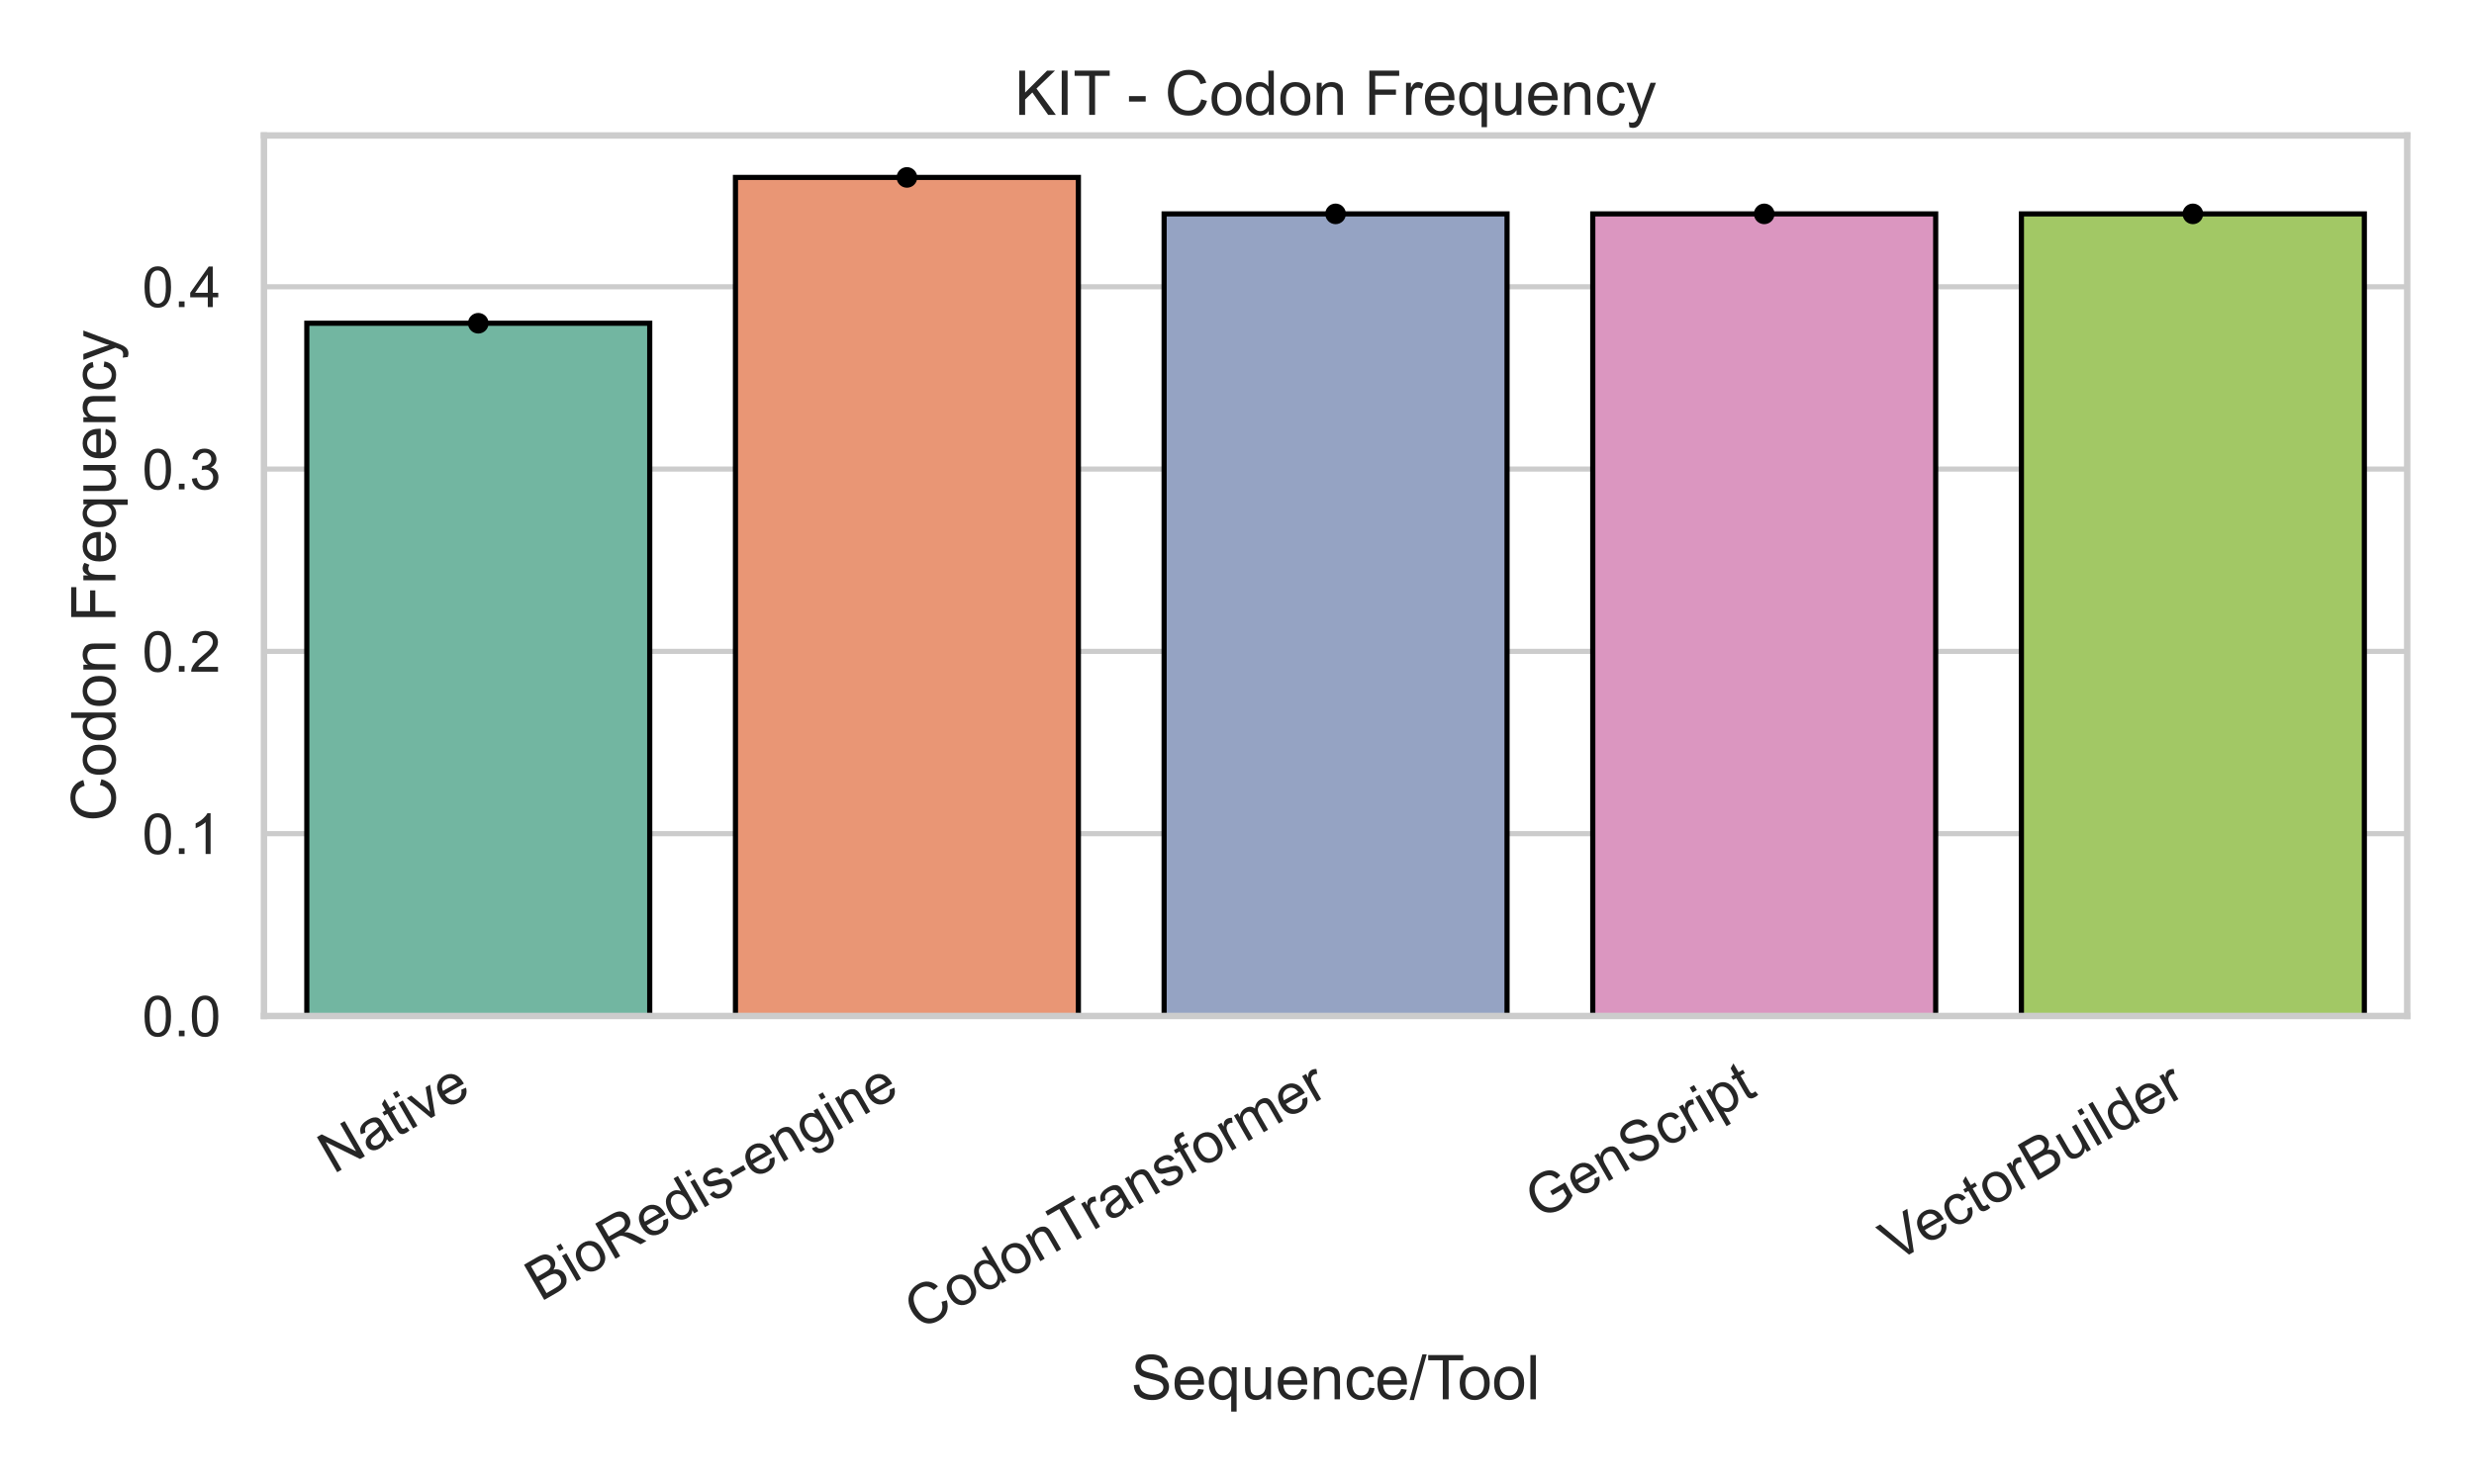
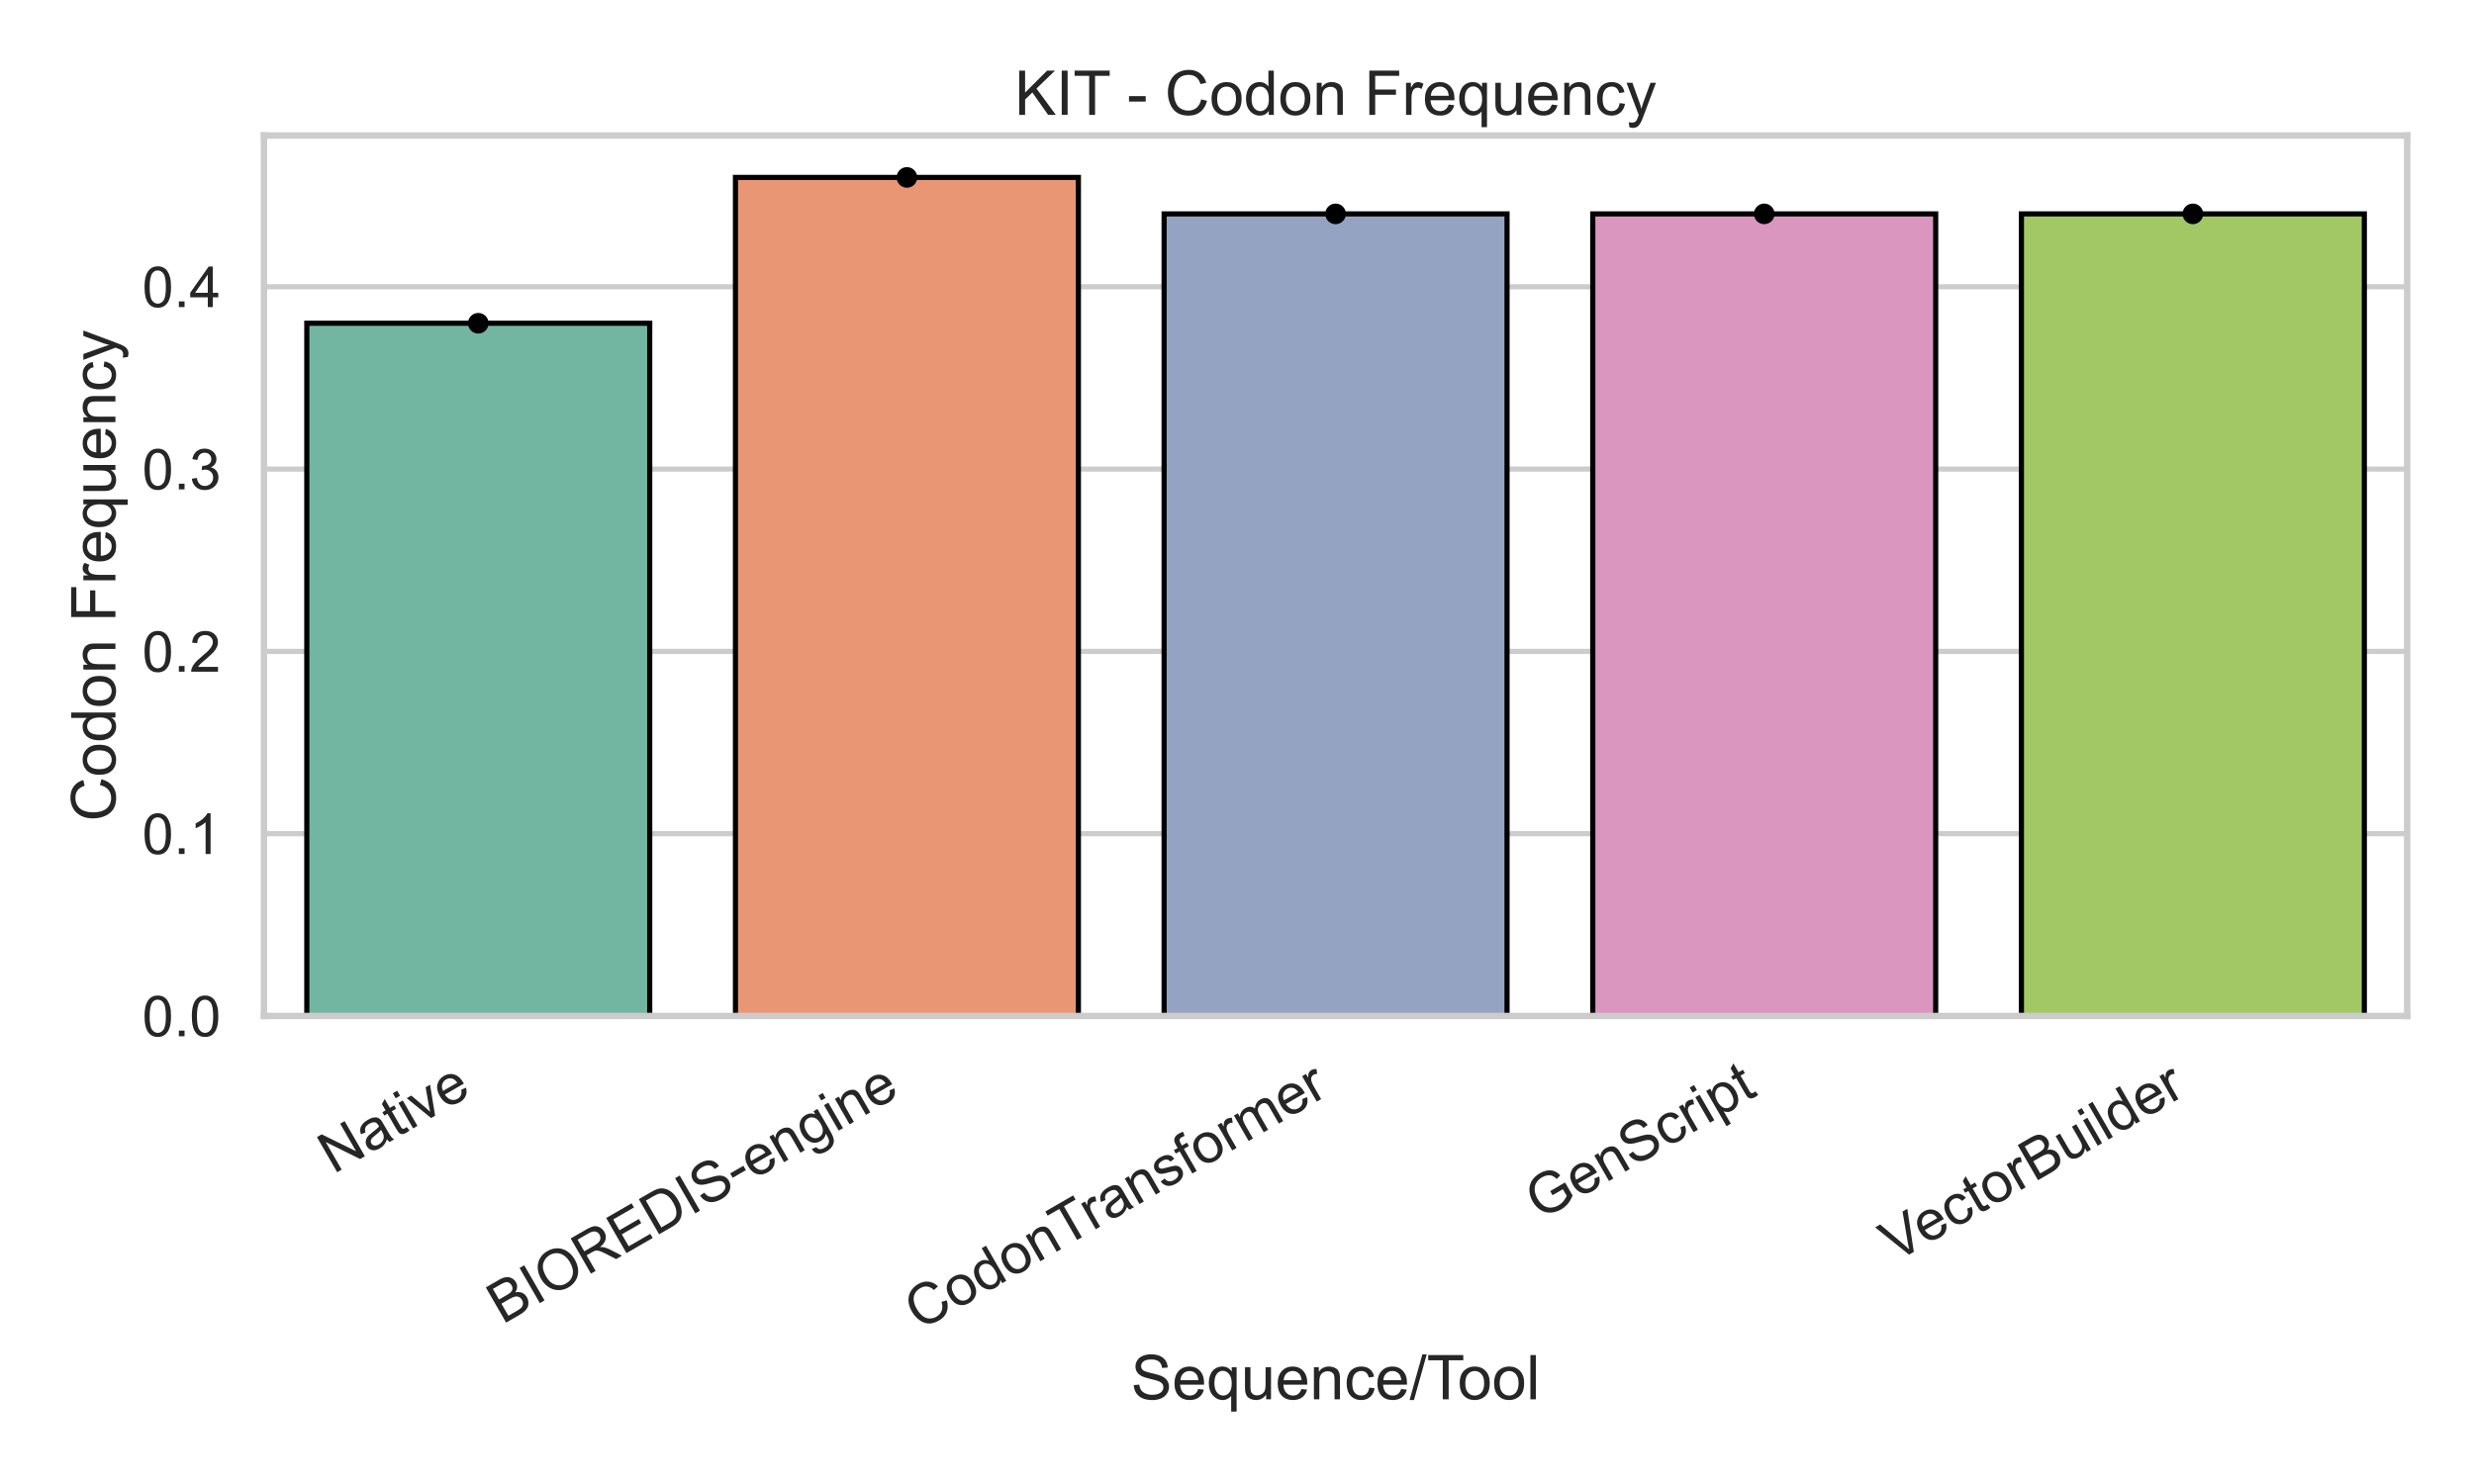
<svg xmlns="http://www.w3.org/2000/svg" xmlns:xlink="http://www.w3.org/1999/xlink" width="720pt" height="432pt" viewBox="0 0 720 432" version="1.1">
  <defs>
    <style type="text/css">*{stroke-linejoin: round; stroke-linecap: butt}</style>
  </defs>
  <g id="figure_1">
    <g id="patch_1">
      <path d="M 0 432  L 720 432  L 720 0  L 0 0  z " style="fill: #ffffff" />
    </g>
    <g id="axes_1">
      <g id="patch_2">
        <path d="M 76.815 295.757  L 700.56 295.757  L 700.56 39.44  L 76.815 39.44  z " style="fill: #ffffff" />
      </g>
      <g id="matplotlib.axis_1">
        <g id="xtick_1">
          <g id="text_1">
            <g style="fill: #262626" transform="translate(97.04824 341.8688) rotate(-30) scale(0.165 -0.165)">
              <defs>
                <path id="ArialMT-4e" d="M 488 0  L 488 4581  L 1109 4581  L 3516 984  L 3516 4581  L 4097 4581  L 4097 0  L 3475 0  L 1069 3600  L 1069 0  L 488 0  z " transform="scale(0.015625)" />
                <path id="ArialMT-61" d="M 2588 409  Q 2275 144 1986 34  Q 1697 -75 1366 -75  Q 819 -75 525 192  Q 231 459 231 875  Q 231 1119 342 1320  Q 453 1522 633 1644  Q 813 1766 1038 1828  Q 1203 1872 1538 1913  Q 2219 1994 2541 2106  Q 2544 2222 2544 2253  Q 2544 2597 2384 2738  Q 2169 2928 1744 2928  Q 1347 2928 1158 2789  Q 969 2650 878 2297  L 328 2372  Q 403 2725 575 2942  Q 747 3159 1072 3276  Q 1397 3394 1825 3394  Q 2250 3394 2515 3294  Q 2781 3194 2906 3042  Q 3031 2891 3081 2659  Q 3109 2516 3109 2141  L 3109 1391  Q 3109 606 3145 398  Q 3181 191 3288 0  L 2700 0  Q 2613 175 2588 409  z M 2541 1666  Q 2234 1541 1622 1453  Q 1275 1403 1131 1340  Q 988 1278 909 1158  Q 831 1038 831 891  Q 831 666 1001 516  Q 1172 366 1500 366  Q 1825 366 2078 508  Q 2331 650 2450 897  Q 2541 1088 2541 1459  L 2541 1666  z " transform="scale(0.015625)" />
                <path id="ArialMT-74" d="M 1650 503  L 1731 6  Q 1494 -44 1306 -44  Q 1000 -44 831 53  Q 663 150 594 308  Q 525 466 525 972  L 525 2881  L 113 2881  L 113 3319  L 525 3319  L 525 4141  L 1084 4478  L 1084 3319  L 1650 3319  L 1650 2881  L 1084 2881  L 1084 941  Q 1084 700 1114 631  Q 1144 563 1211 522  Q 1278 481 1403 481  Q 1497 481 1650 503  z " transform="scale(0.015625)" />
                <path id="ArialMT-69" d="M 425 3934  L 425 4581  L 988 4581  L 988 3934  L 425 3934  z M 425 0  L 425 3319  L 988 3319  L 988 0  L 425 0  z " transform="scale(0.015625)" />
                <path id="ArialMT-76" d="M 1344 0  L 81 3319  L 675 3319  L 1388 1331  Q 1503 1009 1600 663  Q 1675 925 1809 1294  L 2547 3319  L 3125 3319  L 1869 0  L 1344 0  z " transform="scale(0.015625)" />
                <path id="ArialMT-65" d="M 2694 1069  L 3275 997  Q 3138 488 2766 206  Q 2394 -75 1816 -75  Q 1088 -75 661 373  Q 234 822 234 1631  Q 234 2469 665 2931  Q 1097 3394 1784 3394  Q 2450 3394 2872 2941  Q 3294 2488 3294 1666  Q 3294 1616 3291 1516  L 816 1516  Q 847 969 1125 678  Q 1403 388 1819 388  Q 2128 388 2347 550  Q 2566 713 2694 1069  z M 847 1978  L 2700 1978  Q 2663 2397 2488 2606  Q 2219 2931 1791 2931  Q 1403 2931 1139 2672  Q 875 2413 847 1978  z " transform="scale(0.015625)" />
              </defs>
              <use xlink:href="#ArialMT-4e" />
              <use xlink:href="#ArialMT-61" x="72.217" />
              <use xlink:href="#ArialMT-74" x="127.832" />
              <use xlink:href="#ArialMT-69" x="155.615" />
              <use xlink:href="#ArialMT-76" x="177.832" />
              <use xlink:href="#ArialMT-65" x="227.832" />
            </g>
          </g>
        </g>
        <g id="xtick_2">
          <g id="text_2">
-             <g style="fill: #262626" transform="translate(157.3535 379.0196) rotate(-30) scale(0.165 -0.165)">
+             <g style="fill: #262626" transform="translate(146.2502 385.6132) rotate(-30) scale(0.165 -0.165)">
              <defs>
                <path id="ArialMT-42" d="M 469 0  L 469 4581  L 2188 4581  Q 2713 4581 3030 4442  Q 3347 4303 3526 4014  Q 3706 3725 3706 3409  Q 3706 3116 3547 2856  Q 3388 2597 3066 2438  Q 3481 2316 3704 2022  Q 3928 1728 3928 1328  Q 3928 1006 3792 729  Q 3656 453 3456 303  Q 3256 153 2954 76  Q 2653 0 2216 0  L 469 0  z M 1075 2656  L 2066 2656  Q 2469 2656 2644 2709  Q 2875 2778 2992 2937  Q 3109 3097 3109 3338  Q 3109 3566 3000 3739  Q 2891 3913 2687 3977  Q 2484 4041 1991 4041  L 1075 4041  L 1075 2656  z M 1075 541  L 2216 541  Q 2509 541 2628 563  Q 2838 600 2978 687  Q 3119 775 3209 942  Q 3300 1109 3300 1328  Q 3300 1584 3169 1773  Q 3038 1963 2805 2039  Q 2572 2116 2134 2116  L 1075 2116  L 1075 541  z " transform="scale(0.015625)" />
-                 <path id="ArialMT-6f" d="M 213 1659  Q 213 2581 725 3025  Q 1153 3394 1769 3394  Q 2453 3394 2887 2945  Q 3322 2497 3322 1706  Q 3322 1066 3130 698  Q 2938 331 2570 128  Q 2203 -75 1769 -75  Q 1072 -75 642 372  Q 213 819 213 1659  z M 791 1659  Q 791 1022 1069 705  Q 1347 388 1769 388  Q 2188 388 2466 706  Q 2744 1025 2744 1678  Q 2744 2294 2464 2611  Q 2184 2928 1769 2928  Q 1347 2928 1069 2612  Q 791 2297 791 1659  z " transform="scale(0.015625)" />
+                 <path id="ArialMT-49" d="M 597 0  L 597 4581  L 1203 4581  L 1203 0  L 597 0  z " transform="scale(0.015625)" />
+                 <path id="ArialMT-4f" d="M 309 2231  Q 309 3372 921 4017  Q 1534 4663 2503 4663  Q 3138 4663 3647 4359  Q 4156 4056 4423 3514  Q 4691 2972 4691 2284  Q 4691 1588 4409 1038  Q 4128 488 3612 205  Q 3097 -78 2500 -78  Q 1853 -78 1343 234  Q 834 547 571 1087  Q 309 1628 309 2231  z M 934 2222  Q 934 1394 1379 917  Q 1825 441 2497 441  Q 3181 441 3623 922  Q 4066 1403 4066 2288  Q 4066 2847 3877 3264  Q 3688 3681 3323 3911  Q 2959 4141 2506 4141  Q 1863 4141 1398 3698  Q 934 3256 934 2222  z " transform="scale(0.015625)" />
                <path id="ArialMT-52" d="M 503 0  L 503 4581  L 2534 4581  Q 3147 4581 3465 4457  Q 3784 4334 3975 4021  Q 4166 3709 4166 3331  Q 4166 2844 3850 2509  Q 3534 2175 2875 2084  Q 3116 1969 3241 1856  Q 3506 1613 3744 1247  L 4541 0  L 3778 0  L 3172 953  Q 2906 1366 2734 1584  Q 2563 1803 2427 1890  Q 2291 1978 2150 2013  Q 2047 2034 1813 2034  L 1109 2034  L 1109 0  L 503 0  z M 1109 2559  L 2413 2559  Q 2828 2559 3062 2645  Q 3297 2731 3419 2920  Q 3541 3109 3541 3331  Q 3541 3656 3305 3865  Q 3069 4075 2559 4075  L 1109 4075  L 1109 2559  z " transform="scale(0.015625)" />
-                 <path id="ArialMT-64" d="M 2575 0  L 2575 419  Q 2259 -75 1647 -75  Q 1250 -75 917 144  Q 584 363 401 755  Q 219 1147 219 1656  Q 219 2153 384 2558  Q 550 2963 881 3178  Q 1213 3394 1622 3394  Q 1922 3394 2156 3267  Q 2391 3141 2538 2938  L 2538 4581  L 3097 4581  L 3097 0  L 2575 0  z M 797 1656  Q 797 1019 1065 703  Q 1334 388 1700 388  Q 2069 388 2326 689  Q 2584 991 2584 1609  Q 2584 2291 2321 2609  Q 2059 2928 1675 2928  Q 1300 2928 1048 2622  Q 797 2316 797 1656  z " transform="scale(0.015625)" />
-                 <path id="ArialMT-73" d="M 197 991  L 753 1078  Q 800 744 1014 566  Q 1228 388 1613 388  Q 2000 388 2187 545  Q 2375 703 2375 916  Q 2375 1106 2209 1216  Q 2094 1291 1634 1406  Q 1016 1563 777 1677  Q 538 1791 414 1992  Q 291 2194 291 2438  Q 291 2659 392 2848  Q 494 3038 669 3163  Q 800 3259 1026 3326  Q 1253 3394 1513 3394  Q 1903 3394 2198 3281  Q 2494 3169 2634 2976  Q 2775 2784 2828 2463  L 2278 2388  Q 2241 2644 2061 2787  Q 1881 2931 1553 2931  Q 1166 2931 1000 2803  Q 834 2675 834 2503  Q 834 2394 903 2306  Q 972 2216 1119 2156  Q 1203 2125 1616 2013  Q 2213 1853 2448 1751  Q 2684 1650 2818 1456  Q 2953 1263 2953 975  Q 2953 694 2789 445  Q 2625 197 2315 61  Q 2006 -75 1616 -75  Q 969 -75 630 194  Q 291 463 197 991  z " transform="scale(0.015625)" />
+                 <path id="ArialMT-45" d="M 506 0  L 506 4581  L 3819 4581  L 3819 4041  L 1113 4041  L 1113 2638  L 3647 2638  L 3647 2100  L 1113 2100  L 1113 541  L 3925 541  L 3925 0  L 506 0  z " transform="scale(0.015625)" />
+                 <path id="ArialMT-44" d="M 494 0  L 494 4581  L 2072 4581  Q 2606 4581 2888 4516  Q 3281 4425 3559 4188  Q 3922 3881 4101 3404  Q 4281 2928 4281 2316  Q 4281 1794 4159 1391  Q 4038 988 3847 723  Q 3656 459 3429 307  Q 3203 156 2883 78  Q 2563 0 2147 0  L 494 0  z M 1100 541  L 2078 541  Q 2531 541 2789 625  Q 3047 709 3200 863  Q 3416 1078 3536 1442  Q 3656 1806 3656 2325  Q 3656 3044 3420 3430  Q 3184 3816 2847 3947  Q 2603 4041 2063 4041  L 1100 4041  L 1100 541  z " transform="scale(0.015625)" />
+                 <path id="ArialMT-53" d="M 288 1472  L 859 1522  Q 900 1178 1048 958  Q 1197 738 1509 602  Q 1822 466 2213 466  Q 2559 466 2825 569  Q 3091 672 3220 851  Q 3350 1031 3350 1244  Q 3350 1459 3225 1620  Q 3100 1781 2813 1891  Q 2628 1963 1997 2114  Q 1366 2266 1113 2400  Q 784 2572 623 2826  Q 463 3081 463 3397  Q 463 3744 659 4045  Q 856 4347 1234 4503  Q 1613 4659 2075 4659  Q 2584 4659 2973 4495  Q 3363 4331 3572 4012  Q 3781 3694 3797 3291  L 3216 3247  Q 3169 3681 2898 3903  Q 2628 4125 2100 4125  Q 1550 4125 1298 3923  Q 1047 3722 1047 3438  Q 1047 3191 1225 3031  Q 1400 2872 2139 2705  Q 2878 2538 3153 2413  Q 3553 2228 3743 1945  Q 3934 1663 3934 1294  Q 3934 928 3725 604  Q 3516 281 3123 101  Q 2731 -78 2241 -78  Q 1619 -78 1198 103  Q 778 284 539 648  Q 300 1013 288 1472  z " transform="scale(0.015625)" />
                <path id="ArialMT-2d" d="M 203 1375  L 203 1941  L 1931 1941  L 1931 1375  L 203 1375  z " transform="scale(0.015625)" />
                <path id="ArialMT-6e" d="M 422 0  L 422 3319  L 928 3319  L 928 2847  Q 1294 3394 1984 3394  Q 2284 3394 2536 3286  Q 2788 3178 2913 3003  Q 3038 2828 3088 2588  Q 3119 2431 3119 2041  L 3119 0  L 2556 0  L 2556 2019  Q 2556 2363 2490 2533  Q 2425 2703 2258 2804  Q 2091 2906 1866 2906  Q 1506 2906 1245 2678  Q 984 2450 984 1813  L 984 0  L 422 0  z " transform="scale(0.015625)" />
                <path id="ArialMT-67" d="M 319 -275  L 866 -356  Q 900 -609 1056 -725  Q 1266 -881 1628 -881  Q 2019 -881 2231 -725  Q 2444 -569 2519 -288  Q 2563 -116 2559 434  Q 2191 0 1641 0  Q 956 0 581 494  Q 206 988 206 1678  Q 206 2153 378 2554  Q 550 2956 876 3175  Q 1203 3394 1644 3394  Q 2231 3394 2613 2919  L 2613 3319  L 3131 3319  L 3131 450  Q 3131 -325 2973 -648  Q 2816 -972 2473 -1159  Q 2131 -1347 1631 -1347  Q 1038 -1347 672 -1080  Q 306 -813 319 -275  z M 784 1719  Q 784 1066 1043 766  Q 1303 466 1694 466  Q 2081 466 2343 764  Q 2606 1063 2606 1700  Q 2606 2309 2336 2618  Q 2066 2928 1684 2928  Q 1309 2928 1046 2623  Q 784 2319 784 1719  z " transform="scale(0.015625)" />
              </defs>
              <use xlink:href="#ArialMT-42" />
-               <use xlink:href="#ArialMT-69" x="66.699" />
-               <use xlink:href="#ArialMT-6f" x="88.916" />
-               <use xlink:href="#ArialMT-52" x="144.531" />
-               <use xlink:href="#ArialMT-65" x="216.748" />
-               <use xlink:href="#ArialMT-64" x="272.363" />
-               <use xlink:href="#ArialMT-69" x="327.979" />
-               <use xlink:href="#ArialMT-73" x="350.195" />
-               <use xlink:href="#ArialMT-2d" x="400.195" />
-               <use xlink:href="#ArialMT-65" x="433.496" />
-               <use xlink:href="#ArialMT-6e" x="489.111" />
-               <use xlink:href="#ArialMT-67" x="544.727" />
-               <use xlink:href="#ArialMT-69" x="600.342" />
-               <use xlink:href="#ArialMT-6e" x="622.559" />
-               <use xlink:href="#ArialMT-65" x="678.174" />
+               <use xlink:href="#ArialMT-49" x="66.699" />
+               <use xlink:href="#ArialMT-4f" x="94.482" />
+               <use xlink:href="#ArialMT-52" x="172.266" />
+               <use xlink:href="#ArialMT-45" x="244.482" />
+               <use xlink:href="#ArialMT-44" x="311.182" />
+               <use xlink:href="#ArialMT-49" x="383.398" />
+               <use xlink:href="#ArialMT-53" x="411.182" />
+               <use xlink:href="#ArialMT-2d" x="477.881" />
+               <use xlink:href="#ArialMT-65" x="511.182" />
+               <use xlink:href="#ArialMT-6e" x="566.797" />
+               <use xlink:href="#ArialMT-67" x="622.412" />
+               <use xlink:href="#ArialMT-69" x="678.027" />
+               <use xlink:href="#ArialMT-6e" x="700.244" />
+               <use xlink:href="#ArialMT-65" x="755.859" />
            </g>
          </g>
        </g>
        <g id="xtick_3">
          <g id="text_3">
            <g style="fill: #262626" transform="translate(267.6753 387.4049) rotate(-30) scale(0.165 -0.165)">
              <defs>
                <path id="ArialMT-43" d="M 3763 1606  L 4369 1453  Q 4178 706 3683 314  Q 3188 -78 2472 -78  Q 1731 -78 1267 223  Q 803 525 561 1097  Q 319 1669 319 2325  Q 319 3041 592 3573  Q 866 4106 1370 4382  Q 1875 4659 2481 4659  Q 3169 4659 3637 4309  Q 4106 3959 4291 3325  L 3694 3184  Q 3534 3684 3231 3912  Q 2928 4141 2469 4141  Q 1941 4141 1586 3887  Q 1231 3634 1087 3207  Q 944 2781 944 2328  Q 944 1744 1114 1308  Q 1284 872 1643 656  Q 2003 441 2422 441  Q 2931 441 3284 734  Q 3638 1028 3763 1606  z " transform="scale(0.015625)" />
+                 <path id="ArialMT-6f" d="M 213 1659  Q 213 2581 725 3025  Q 1153 3394 1769 3394  Q 2453 3394 2887 2945  Q 3322 2497 3322 1706  Q 3322 1066 3130 698  Q 2938 331 2570 128  Q 2203 -75 1769 -75  Q 1072 -75 642 372  Q 213 819 213 1659  z M 791 1659  Q 791 1022 1069 705  Q 1347 388 1769 388  Q 2188 388 2466 706  Q 2744 1025 2744 1678  Q 2744 2294 2464 2611  Q 2184 2928 1769 2928  Q 1347 2928 1069 2612  Q 791 2297 791 1659  z " transform="scale(0.015625)" />
+                 <path id="ArialMT-64" d="M 2575 0  L 2575 419  Q 2259 -75 1647 -75  Q 1250 -75 917 144  Q 584 363 401 755  Q 219 1147 219 1656  Q 219 2153 384 2558  Q 550 2963 881 3178  Q 1213 3394 1622 3394  Q 1922 3394 2156 3267  Q 2391 3141 2538 2938  L 2538 4581  L 3097 4581  L 3097 0  L 2575 0  z M 797 1656  Q 797 1019 1065 703  Q 1334 388 1700 388  Q 2069 388 2326 689  Q 2584 991 2584 1609  Q 2584 2291 2321 2609  Q 2059 2928 1675 2928  Q 1300 2928 1048 2622  Q 797 2316 797 1656  z " transform="scale(0.015625)" />
                <path id="ArialMT-54" d="M 1659 0  L 1659 4041  L 150 4041  L 150 4581  L 3781 4581  L 3781 4041  L 2266 4041  L 2266 0  L 1659 0  z " transform="scale(0.015625)" />
                <path id="ArialMT-72" d="M 416 0  L 416 3319  L 922 3319  L 922 2816  Q 1116 3169 1280 3281  Q 1444 3394 1641 3394  Q 1925 3394 2219 3213  L 2025 2691  Q 1819 2813 1613 2813  Q 1428 2813 1281 2702  Q 1134 2591 1072 2394  Q 978 2094 978 1738  L 978 0  L 416 0  z " transform="scale(0.015625)" />
+                 <path id="ArialMT-73" d="M 197 991  L 753 1078  Q 800 744 1014 566  Q 1228 388 1613 388  Q 2000 388 2187 545  Q 2375 703 2375 916  Q 2375 1106 2209 1216  Q 2094 1291 1634 1406  Q 1016 1563 777 1677  Q 538 1791 414 1992  Q 291 2194 291 2438  Q 291 2659 392 2848  Q 494 3038 669 3163  Q 800 3259 1026 3326  Q 1253 3394 1513 3394  Q 1903 3394 2198 3281  Q 2494 3169 2634 2976  Q 2775 2784 2828 2463  L 2278 2388  Q 2241 2644 2061 2787  Q 1881 2931 1553 2931  Q 1166 2931 1000 2803  Q 834 2675 834 2503  Q 834 2394 903 2306  Q 972 2216 1119 2156  Q 1203 2125 1616 2013  Q 2213 1853 2448 1751  Q 2684 1650 2818 1456  Q 2953 1263 2953 975  Q 2953 694 2789 445  Q 2625 197 2315 61  Q 2006 -75 1616 -75  Q 969 -75 630 194  Q 291 463 197 991  z " transform="scale(0.015625)" />
                <path id="ArialMT-66" d="M 556 0  L 556 2881  L 59 2881  L 59 3319  L 556 3319  L 556 3672  Q 556 4006 616 4169  Q 697 4388 901 4523  Q 1106 4659 1475 4659  Q 1713 4659 2000 4603  L 1916 4113  Q 1741 4144 1584 4144  Q 1328 4144 1222 4034  Q 1116 3925 1116 3625  L 1116 3319  L 1763 3319  L 1763 2881  L 1116 2881  L 1116 0  L 556 0  z " transform="scale(0.015625)" />
                <path id="ArialMT-6d" d="M 422 0  L 422 3319  L 925 3319  L 925 2853  Q 1081 3097 1340 3245  Q 1600 3394 1931 3394  Q 2300 3394 2536 3241  Q 2772 3088 2869 2813  Q 3263 3394 3894 3394  Q 4388 3394 4653 3120  Q 4919 2847 4919 2278  L 4919 0  L 4359 0  L 4359 2091  Q 4359 2428 4304 2576  Q 4250 2725 4106 2815  Q 3963 2906 3769 2906  Q 3419 2906 3187 2673  Q 2956 2441 2956 1928  L 2956 0  L 2394 0  L 2394 2156  Q 2394 2531 2256 2718  Q 2119 2906 1806 2906  Q 1569 2906 1367 2781  Q 1166 2656 1075 2415  Q 984 2175 984 1722  L 984 0  L 422 0  z " transform="scale(0.015625)" />
              </defs>
              <use xlink:href="#ArialMT-43" />
              <use xlink:href="#ArialMT-6f" x="72.217" />
              <use xlink:href="#ArialMT-64" x="127.832" />
              <use xlink:href="#ArialMT-6f" x="183.447" />
              <use xlink:href="#ArialMT-6e" x="239.062" />
              <use xlink:href="#ArialMT-54" x="294.678" />
              <use xlink:href="#ArialMT-72" x="352.012" />
              <use xlink:href="#ArialMT-61" x="385.312" />
              <use xlink:href="#ArialMT-6e" x="440.928" />
              <use xlink:href="#ArialMT-73" x="496.543" />
              <use xlink:href="#ArialMT-66" x="546.543" />
              <use xlink:href="#ArialMT-6f" x="574.326" />
              <use xlink:href="#ArialMT-72" x="629.941" />
              <use xlink:href="#ArialMT-6d" x="663.242" />
              <use xlink:href="#ArialMT-65" x="746.543" />
              <use xlink:href="#ArialMT-72" x="802.158" />
            </g>
          </g>
        </g>
        <g id="xtick_4">
          <g id="text_4">
            <g style="fill: #262626" transform="translate(448.2647 355.3396) rotate(-30) scale(0.165 -0.165)">
              <defs>
                <path id="ArialMT-47" d="M 2638 1797  L 2638 2334  L 4578 2338  L 4578 638  Q 4131 281 3656 101  Q 3181 -78 2681 -78  Q 2006 -78 1454 211  Q 903 500 622 1047  Q 341 1594 341 2269  Q 341 2938 620 3517  Q 900 4097 1425 4378  Q 1950 4659 2634 4659  Q 3131 4659 3532 4498  Q 3934 4338 4162 4050  Q 4391 3763 4509 3300  L 3963 3150  Q 3859 3500 3706 3700  Q 3553 3900 3268 4020  Q 2984 4141 2638 4141  Q 2222 4141 1919 4014  Q 1616 3888 1430 3681  Q 1244 3475 1141 3228  Q 966 2803 966 2306  Q 966 1694 1177 1281  Q 1388 869 1791 669  Q 2194 469 2647 469  Q 3041 469 3416 620  Q 3791 772 3984 944  L 3984 1797  L 2638 1797  z " transform="scale(0.015625)" />
-                 <path id="ArialMT-53" d="M 288 1472  L 859 1522  Q 900 1178 1048 958  Q 1197 738 1509 602  Q 1822 466 2213 466  Q 2559 466 2825 569  Q 3091 672 3220 851  Q 3350 1031 3350 1244  Q 3350 1459 3225 1620  Q 3100 1781 2813 1891  Q 2628 1963 1997 2114  Q 1366 2266 1113 2400  Q 784 2572 623 2826  Q 463 3081 463 3397  Q 463 3744 659 4045  Q 856 4347 1234 4503  Q 1613 4659 2075 4659  Q 2584 4659 2973 4495  Q 3363 4331 3572 4012  Q 3781 3694 3797 3291  L 3216 3247  Q 3169 3681 2898 3903  Q 2628 4125 2100 4125  Q 1550 4125 1298 3923  Q 1047 3722 1047 3438  Q 1047 3191 1225 3031  Q 1400 2872 2139 2705  Q 2878 2538 3153 2413  Q 3553 2228 3743 1945  Q 3934 1663 3934 1294  Q 3934 928 3725 604  Q 3516 281 3123 101  Q 2731 -78 2241 -78  Q 1619 -78 1198 103  Q 778 284 539 648  Q 300 1013 288 1472  z " transform="scale(0.015625)" />
                <path id="ArialMT-63" d="M 2588 1216  L 3141 1144  Q 3050 572 2676 248  Q 2303 -75 1759 -75  Q 1078 -75 664 370  Q 250 816 250 1647  Q 250 2184 428 2587  Q 606 2991 970 3192  Q 1334 3394 1763 3394  Q 2303 3394 2647 3120  Q 2991 2847 3088 2344  L 2541 2259  Q 2463 2594 2264 2762  Q 2066 2931 1784 2931  Q 1359 2931 1093 2626  Q 828 2322 828 1663  Q 828 994 1084 691  Q 1341 388 1753 388  Q 2084 388 2306 591  Q 2528 794 2588 1216  z " transform="scale(0.015625)" />
                <path id="ArialMT-70" d="M 422 -1272  L 422 3319  L 934 3319  L 934 2888  Q 1116 3141 1344 3267  Q 1572 3394 1897 3394  Q 2322 3394 2647 3175  Q 2972 2956 3137 2557  Q 3303 2159 3303 1684  Q 3303 1175 3120 767  Q 2938 359 2589 142  Q 2241 -75 1856 -75  Q 1575 -75 1351 44  Q 1128 163 984 344  L 984 -1272  L 422 -1272  z M 931 1641  Q 931 1000 1190 694  Q 1450 388 1819 388  Q 2194 388 2461 705  Q 2728 1022 2728 1688  Q 2728 2322 2467 2637  Q 2206 2953 1844 2953  Q 1484 2953 1207 2617  Q 931 2281 931 1641  z " transform="scale(0.015625)" />
              </defs>
              <use xlink:href="#ArialMT-47" />
              <use xlink:href="#ArialMT-65" x="77.783" />
              <use xlink:href="#ArialMT-6e" x="133.398" />
              <use xlink:href="#ArialMT-53" x="189.014" />
              <use xlink:href="#ArialMT-63" x="255.713" />
              <use xlink:href="#ArialMT-72" x="305.713" />
              <use xlink:href="#ArialMT-69" x="339.014" />
              <use xlink:href="#ArialMT-70" x="361.23" />
              <use xlink:href="#ArialMT-74" x="416.846" />
            </g>
          </g>
        </g>
        <g id="xtick_5">
          <g id="text_5">
            <g style="fill: #262626" transform="translate(551.5573 367.5534) rotate(-30) scale(0.165 -0.165)">
              <defs>
                <path id="ArialMT-56" d="M 1803 0  L 28 4581  L 684 4581  L 1875 1253  Q 2019 853 2116 503  Q 2222 878 2363 1253  L 3600 4581  L 4219 4581  L 2425 0  L 1803 0  z " transform="scale(0.015625)" />
                <path id="ArialMT-75" d="M 2597 0  L 2597 488  Q 2209 -75 1544 -75  Q 1250 -75 995 37  Q 741 150 617 320  Q 494 491 444 738  Q 409 903 409 1263  L 409 3319  L 972 3319  L 972 1478  Q 972 1038 1006 884  Q 1059 663 1231 536  Q 1403 409 1656 409  Q 1909 409 2131 539  Q 2353 669 2445 892  Q 2538 1116 2538 1541  L 2538 3319  L 3100 3319  L 3100 0  L 2597 0  z " transform="scale(0.015625)" />
                <path id="ArialMT-6c" d="M 409 0  L 409 4581  L 972 4581  L 972 0  L 409 0  z " transform="scale(0.015625)" />
              </defs>
              <use xlink:href="#ArialMT-56" />
              <use xlink:href="#ArialMT-65" x="61.199" />
              <use xlink:href="#ArialMT-63" x="116.814" />
              <use xlink:href="#ArialMT-74" x="166.814" />
              <use xlink:href="#ArialMT-6f" x="194.598" />
              <use xlink:href="#ArialMT-72" x="250.213" />
              <use xlink:href="#ArialMT-42" x="283.514" />
              <use xlink:href="#ArialMT-75" x="350.213" />
              <use xlink:href="#ArialMT-69" x="405.828" />
              <use xlink:href="#ArialMT-6c" x="428.045" />
              <use xlink:href="#ArialMT-64" x="450.262" />
              <use xlink:href="#ArialMT-65" x="505.877" />
              <use xlink:href="#ArialMT-72" x="561.492" />
            </g>
          </g>
        </g>
        <g id="text_6">
          <g style="fill: #262626" transform="translate(329.1497 407.3484) scale(0.18 -0.18)">
            <defs>
              <path id="ArialMT-71" d="M 2538 -1272  L 2538 353  Q 2406 169 2170 47  Q 1934 -75 1669 -75  Q 1078 -75 651 397  Q 225 869 225 1691  Q 225 2191 398 2587  Q 572 2984 901 3189  Q 1231 3394 1625 3394  Q 2241 3394 2594 2875  L 2594 3319  L 3100 3319  L 3100 -1272  L 2538 -1272  z M 803 1669  Q 803 1028 1072 708  Q 1341 388 1716 388  Q 2075 388 2334 692  Q 2594 997 2594 1619  Q 2594 2281 2320 2615  Q 2047 2950 1678 2950  Q 1313 2950 1058 2639  Q 803 2328 803 1669  z " transform="scale(0.015625)" />
              <path id="ArialMT-2f" d="M 0 -78  L 1328 4659  L 1778 4659  L 453 -78  L 0 -78  z " transform="scale(0.015625)" />
            </defs>
            <use xlink:href="#ArialMT-53" />
            <use xlink:href="#ArialMT-65" x="66.699" />
            <use xlink:href="#ArialMT-71" x="122.314" />
            <use xlink:href="#ArialMT-75" x="177.93" />
            <use xlink:href="#ArialMT-65" x="233.545" />
            <use xlink:href="#ArialMT-6e" x="289.16" />
            <use xlink:href="#ArialMT-63" x="344.775" />
            <use xlink:href="#ArialMT-65" x="394.775" />
            <use xlink:href="#ArialMT-2f" x="450.391" />
            <use xlink:href="#ArialMT-54" x="478.174" />
            <use xlink:href="#ArialMT-6f" x="528.133" />
            <use xlink:href="#ArialMT-6f" x="583.748" />
            <use xlink:href="#ArialMT-6c" x="639.363" />
          </g>
        </g>
      </g>
      <g id="matplotlib.axis_2">
        <g id="ytick_1">
          <g id="line2d_1">
-             <path d="M 76.815 295.757  L 700.56 295.757  " clip-path="url(#p53957f82f4)" style="fill: none; stroke: #cccccc; stroke-width: 1.5; stroke-linecap: round" />
+             <path d="M 76.815 295.757  L 700.56 295.757  " clip-path="url(#p2411f44393)" style="fill: none; stroke: #cccccc; stroke-width: 1.5; stroke-linecap: round" />
          </g>
          <g id="text_7">
            <g style="fill: #262626" transform="translate(41.38 301.6623) scale(0.165 -0.165)">
              <defs>
                <path id="ArialMT-30" d="M 266 2259  Q 266 3072 433 3567  Q 600 4063 929 4331  Q 1259 4600 1759 4600  Q 2128 4600 2406 4451  Q 2684 4303 2865 4023  Q 3047 3744 3150 3342  Q 3253 2941 3253 2259  Q 3253 1453 3087 958  Q 2922 463 2592 192  Q 2263 -78 1759 -78  Q 1097 -78 719 397  Q 266 969 266 2259  z M 844 2259  Q 844 1131 1108 757  Q 1372 384 1759 384  Q 2147 384 2411 759  Q 2675 1134 2675 2259  Q 2675 3391 2411 3762  Q 2147 4134 1753 4134  Q 1366 4134 1134 3806  Q 844 3388 844 2259  z " transform="scale(0.015625)" />
                <path id="ArialMT-2e" d="M 581 0  L 581 641  L 1222 641  L 1222 0  L 581 0  z " transform="scale(0.015625)" />
              </defs>
              <use xlink:href="#ArialMT-30" />
              <use xlink:href="#ArialMT-2e" x="55.615" />
              <use xlink:href="#ArialMT-30" x="83.398" />
            </g>
          </g>
        </g>
        <g id="ytick_2">
          <g id="line2d_2">
-             <path d="M 76.815 242.689  L 700.56 242.689  " clip-path="url(#p53957f82f4)" style="fill: none; stroke: #cccccc; stroke-width: 1.5; stroke-linecap: round" />
+             <path d="M 76.815 242.689  L 700.56 242.689  " clip-path="url(#p2411f44393)" style="fill: none; stroke: #cccccc; stroke-width: 1.5; stroke-linecap: round" />
          </g>
          <g id="text_8">
            <g style="fill: #262626" transform="translate(41.38 248.5946) scale(0.165 -0.165)">
              <defs>
                <path id="ArialMT-31" d="M 2384 0  L 1822 0  L 1822 3584  Q 1619 3391 1289 3197  Q 959 3003 697 2906  L 697 3450  Q 1169 3672 1522 3987  Q 1875 4303 2022 4600  L 2384 4600  L 2384 0  z " transform="scale(0.015625)" />
              </defs>
              <use xlink:href="#ArialMT-30" />
              <use xlink:href="#ArialMT-2e" x="55.615" />
              <use xlink:href="#ArialMT-31" x="83.398" />
            </g>
          </g>
        </g>
        <g id="ytick_3">
          <g id="line2d_3">
-             <path d="M 76.815 189.622  L 700.56 189.622  " clip-path="url(#p53957f82f4)" style="fill: none; stroke: #cccccc; stroke-width: 1.5; stroke-linecap: round" />
+             <path d="M 76.815 189.622  L 700.56 189.622  " clip-path="url(#p2411f44393)" style="fill: none; stroke: #cccccc; stroke-width: 1.5; stroke-linecap: round" />
          </g>
          <g id="text_9">
            <g style="fill: #262626" transform="translate(41.38 195.5269) scale(0.165 -0.165)">
              <defs>
                <path id="ArialMT-32" d="M 3222 541  L 3222 0  L 194 0  Q 188 203 259 391  Q 375 700 629 1000  Q 884 1300 1366 1694  Q 2113 2306 2375 2664  Q 2638 3022 2638 3341  Q 2638 3675 2398 3904  Q 2159 4134 1775 4134  Q 1369 4134 1125 3890  Q 881 3647 878 3216  L 300 3275  Q 359 3922 746 4261  Q 1134 4600 1788 4600  Q 2447 4600 2831 4234  Q 3216 3869 3216 3328  Q 3216 3053 3103 2787  Q 2991 2522 2730 2228  Q 2469 1934 1863 1422  Q 1356 997 1212 845  Q 1069 694 975 541  L 3222 541  z " transform="scale(0.015625)" />
              </defs>
              <use xlink:href="#ArialMT-30" />
              <use xlink:href="#ArialMT-2e" x="55.615" />
              <use xlink:href="#ArialMT-32" x="83.398" />
            </g>
          </g>
        </g>
        <g id="ytick_4">
          <g id="line2d_4">
-             <path d="M 76.815 136.554  L 700.56 136.554  " clip-path="url(#p53957f82f4)" style="fill: none; stroke: #cccccc; stroke-width: 1.5; stroke-linecap: round" />
+             <path d="M 76.815 136.554  L 700.56 136.554  " clip-path="url(#p2411f44393)" style="fill: none; stroke: #cccccc; stroke-width: 1.5; stroke-linecap: round" />
          </g>
          <g id="text_10">
            <g style="fill: #262626" transform="translate(41.38 142.4591) scale(0.165 -0.165)">
              <defs>
                <path id="ArialMT-33" d="M 269 1209  L 831 1284  Q 928 806 1161 595  Q 1394 384 1728 384  Q 2125 384 2398 659  Q 2672 934 2672 1341  Q 2672 1728 2419 1979  Q 2166 2231 1775 2231  Q 1616 2231 1378 2169  L 1441 2663  Q 1497 2656 1531 2656  Q 1891 2656 2178 2843  Q 2466 3031 2466 3422  Q 2466 3731 2256 3934  Q 2047 4138 1716 4138  Q 1388 4138 1169 3931  Q 950 3725 888 3313  L 325 3413  Q 428 3978 793 4289  Q 1159 4600 1703 4600  Q 2078 4600 2393 4439  Q 2709 4278 2876 4000  Q 3044 3722 3044 3409  Q 3044 3113 2884 2869  Q 2725 2625 2413 2481  Q 2819 2388 3044 2092  Q 3269 1797 3269 1353  Q 3269 753 2831 336  Q 2394 -81 1725 -81  Q 1122 -81 723 278  Q 325 638 269 1209  z " transform="scale(0.015625)" />
              </defs>
              <use xlink:href="#ArialMT-30" />
              <use xlink:href="#ArialMT-2e" x="55.615" />
              <use xlink:href="#ArialMT-33" x="83.398" />
            </g>
          </g>
        </g>
        <g id="ytick_5">
          <g id="line2d_5">
-             <path d="M 76.815 83.486  L 700.56 83.486  " clip-path="url(#p53957f82f4)" style="fill: none; stroke: #cccccc; stroke-width: 1.5; stroke-linecap: round" />
+             <path d="M 76.815 83.486  L 700.56 83.486  " clip-path="url(#p2411f44393)" style="fill: none; stroke: #cccccc; stroke-width: 1.5; stroke-linecap: round" />
          </g>
          <g id="text_11">
            <g style="fill: #262626" transform="translate(41.38 89.39141) scale(0.165 -0.165)">
              <defs>
                <path id="ArialMT-34" d="M 2069 0  L 2069 1097  L 81 1097  L 81 1613  L 2172 4581  L 2631 4581  L 2631 1613  L 3250 1613  L 3250 1097  L 2631 1097  L 2631 0  L 2069 0  z M 2069 1613  L 2069 3678  L 634 1613  L 2069 1613  z " transform="scale(0.015625)" />
              </defs>
              <use xlink:href="#ArialMT-30" />
              <use xlink:href="#ArialMT-2e" x="55.615" />
              <use xlink:href="#ArialMT-34" x="83.398" />
            </g>
          </g>
        </g>
        <g id="text_12">
          <g style="fill: #262626" transform="translate(33.59156 239.1359) rotate(-90) scale(0.18 -0.18)">
            <defs>
              <path id="ArialMT-20" transform="scale(0.015625)" />
              <path id="ArialMT-46" d="M 525 0  L 525 4581  L 3616 4581  L 3616 4041  L 1131 4041  L 1131 2622  L 3281 2622  L 3281 2081  L 1131 2081  L 1131 0  L 525 0  z " transform="scale(0.015625)" />
              <path id="ArialMT-79" d="M 397 -1278  L 334 -750  Q 519 -800 656 -800  Q 844 -800 956 -737  Q 1069 -675 1141 -563  Q 1194 -478 1313 -144  Q 1328 -97 1363 -6  L 103 3319  L 709 3319  L 1400 1397  Q 1534 1031 1641 628  Q 1738 1016 1872 1384  L 2581 3319  L 3144 3319  L 1881 -56  Q 1678 -603 1566 -809  Q 1416 -1088 1222 -1217  Q 1028 -1347 759 -1347  Q 597 -1347 397 -1278  z " transform="scale(0.015625)" />
            </defs>
            <use xlink:href="#ArialMT-43" />
            <use xlink:href="#ArialMT-6f" x="72.217" />
            <use xlink:href="#ArialMT-64" x="127.832" />
            <use xlink:href="#ArialMT-6f" x="183.447" />
            <use xlink:href="#ArialMT-6e" x="239.062" />
            <use xlink:href="#ArialMT-20" x="294.678" />
            <use xlink:href="#ArialMT-46" x="322.461" />
            <use xlink:href="#ArialMT-72" x="383.545" />
            <use xlink:href="#ArialMT-65" x="416.846" />
            <use xlink:href="#ArialMT-71" x="472.461" />
            <use xlink:href="#ArialMT-75" x="528.076" />
            <use xlink:href="#ArialMT-65" x="583.691" />
            <use xlink:href="#ArialMT-6e" x="639.307" />
            <use xlink:href="#ArialMT-63" x="694.922" />
            <use xlink:href="#ArialMT-79" x="744.922" />
          </g>
        </g>
      </g>
      <g id="patch_3">
-         <path d="M 89.29 295.757  L 189.089 295.757  L 189.089 94.1  L 89.29 94.1  z " clip-path="url(#p53957f82f4)" style="fill: #72b6a1; stroke: #000000; stroke-width: 1.5; stroke-linejoin: miter" />
+         <path d="M 89.29 295.757  L 189.089 295.757  L 189.089 94.1  L 89.29 94.1  z " clip-path="url(#p2411f44393)" style="fill: #72b6a1; stroke: #000000; stroke-width: 1.5; stroke-linejoin: miter" />
      </g>
      <g id="patch_4">
-         <path d="M 214.039 295.757  L 313.838 295.757  L 313.838 51.646  L 214.039 51.646  z " clip-path="url(#p53957f82f4)" style="fill: #e99675; stroke: #000000; stroke-width: 1.5; stroke-linejoin: miter" />
+         <path d="M 214.039 295.757  L 313.838 295.757  L 313.838 51.646  L 214.039 51.646  z " clip-path="url(#p2411f44393)" style="fill: #e99675; stroke: #000000; stroke-width: 1.5; stroke-linejoin: miter" />
      </g>
      <g id="patch_5">
-         <path d="M 338.788 295.757  L 438.587 295.757  L 438.587 62.259  L 338.788 62.259  z " clip-path="url(#p53957f82f4)" style="fill: #95a3c3; stroke: #000000; stroke-width: 1.5; stroke-linejoin: miter" />
+         <path d="M 338.788 295.757  L 438.587 295.757  L 438.587 62.259  L 338.788 62.259  z " clip-path="url(#p2411f44393)" style="fill: #95a3c3; stroke: #000000; stroke-width: 1.5; stroke-linejoin: miter" />
      </g>
      <g id="patch_6">
-         <path d="M 463.537 295.757  L 563.336 295.757  L 563.336 62.259  L 463.537 62.259  z " clip-path="url(#p53957f82f4)" style="fill: #db96c0; stroke: #000000; stroke-width: 1.5; stroke-linejoin: miter" />
+         <path d="M 463.537 295.757  L 563.336 295.757  L 563.336 62.259  L 463.537 62.259  z " clip-path="url(#p2411f44393)" style="fill: #db96c0; stroke: #000000; stroke-width: 1.5; stroke-linejoin: miter" />
      </g>
      <g id="patch_7">
-         <path d="M 588.286 295.757  L 688.085 295.757  L 688.085 62.259  L 588.286 62.259  z " clip-path="url(#p53957f82f4)" style="fill: #a2c865; stroke: #000000; stroke-width: 1.5; stroke-linejoin: miter" />
+         <path d="M 588.286 295.757  L 688.085 295.757  L 688.085 62.259  L 588.286 62.259  z " clip-path="url(#p2411f44393)" style="fill: #a2c865; stroke: #000000; stroke-width: 1.5; stroke-linejoin: miter" />
      </g>
      <g id="line2d_6">
-         <path clip-path="url(#p53957f82f4)" style="fill: none; stroke: #424242; stroke-width: 3.375; stroke-linecap: round" />
+         <path clip-path="url(#p2411f44393)" style="fill: none; stroke: #424242; stroke-width: 3.375; stroke-linecap: round" />
      </g>
      <g id="line2d_7">
-         <path clip-path="url(#p53957f82f4)" style="fill: none; stroke: #424242; stroke-width: 3.375; stroke-linecap: round" />
+         <path clip-path="url(#p2411f44393)" style="fill: none; stroke: #424242; stroke-width: 3.375; stroke-linecap: round" />
      </g>
      <g id="line2d_8">
-         <path clip-path="url(#p53957f82f4)" style="fill: none; stroke: #424242; stroke-width: 3.375; stroke-linecap: round" />
+         <path clip-path="url(#p2411f44393)" style="fill: none; stroke: #424242; stroke-width: 3.375; stroke-linecap: round" />
      </g>
      <g id="line2d_9">
-         <path clip-path="url(#p53957f82f4)" style="fill: none; stroke: #424242; stroke-width: 3.375; stroke-linecap: round" />
+         <path clip-path="url(#p2411f44393)" style="fill: none; stroke: #424242; stroke-width: 3.375; stroke-linecap: round" />
      </g>
      <g id="line2d_10">
-         <path clip-path="url(#p53957f82f4)" style="fill: none; stroke: #424242; stroke-width: 3.375; stroke-linecap: round" />
+         <path clip-path="url(#p2411f44393)" style="fill: none; stroke: #424242; stroke-width: 3.375; stroke-linecap: round" />
      </g>
      <g id="patch_8">
        <path d="M 76.815 295.757  L 76.815 39.44  " style="fill: none; stroke: #cccccc; stroke-width: 1.875; stroke-linejoin: miter; stroke-linecap: square" />
      </g>
      <g id="patch_9">
        <path d="M 700.56 295.757  L 700.56 39.44  " style="fill: none; stroke: #cccccc; stroke-width: 1.875; stroke-linejoin: miter; stroke-linecap: square" />
      </g>
      <g id="patch_10">
        <path d="M 76.815 295.757  L 700.56 295.757  " style="fill: none; stroke: #cccccc; stroke-width: 1.875; stroke-linejoin: miter; stroke-linecap: square" />
      </g>
      <g id="patch_11">
        <path d="M 76.815 39.44  L 700.56 39.44  " style="fill: none; stroke: #cccccc; stroke-width: 1.875; stroke-linejoin: miter; stroke-linecap: square" />
      </g>
      <g id="PathCollection_1">
        <defs>
-           <path id="m7fafbc0404" d="M 0 3  C 0.796 3 1.559 2.684 2.121 2.121  C 2.684 1.559 3 0.796 3 0  C 3 -0.796 2.684 -1.559 2.121 -2.121  C 1.559 -2.684 0.796 -3 0 -3  C -0.796 -3 -1.559 -2.684 -2.121 -2.121  C -2.684 -1.559 -3 -0.796 -3 0  C -3 0.796 -2.684 1.559 -2.121 2.121  C -1.559 2.684 -0.796 3 0 3  z " />
+           <path id="m336aa6dbf2" d="M 0 3  C 0.796 3 1.559 2.684 2.121 2.121  C 2.684 1.559 3 0.796 3 0  C 3 -0.796 2.684 -1.559 2.121 -2.121  C 1.559 -2.684 0.796 -3 0 -3  C -0.796 -3 -1.559 -2.684 -2.121 -2.121  C -2.684 -1.559 -3 -0.796 -3 0  C -3 0.796 -2.684 1.559 -2.121 2.121  C -1.559 2.684 -0.796 3 0 3  z " />
        </defs>
-         <g clip-path="url(#p53957f82f4)">
-           <use xlink:href="#m7fafbc0404" x="139.19" y="94.1" />
+         <g clip-path="url(#p2411f44393)">
+           <use xlink:href="#m336aa6dbf2" x="139.19" y="94.1" />
        </g>
      </g>
      <g id="PathCollection_2">
-         <g clip-path="url(#p53957f82f4)">
-           <use xlink:href="#m7fafbc0404" x="263.938" y="51.646" />
+         <g clip-path="url(#p2411f44393)">
+           <use xlink:href="#m336aa6dbf2" x="263.938" y="51.646" />
        </g>
      </g>
      <g id="PathCollection_3">
-         <g clip-path="url(#p53957f82f4)">
-           <use xlink:href="#m7fafbc0404" x="388.688" y="62.259" />
+         <g clip-path="url(#p2411f44393)">
+           <use xlink:href="#m336aa6dbf2" x="388.688" y="62.259" />
        </g>
      </g>
      <g id="PathCollection_4">
-         <g clip-path="url(#p53957f82f4)">
-           <use xlink:href="#m7fafbc0404" x="513.437" y="62.259" />
+         <g clip-path="url(#p2411f44393)">
+           <use xlink:href="#m336aa6dbf2" x="513.437" y="62.259" />
        </g>
      </g>
      <g id="PathCollection_5">
-         <g clip-path="url(#p53957f82f4)">
-           <use xlink:href="#m7fafbc0404" x="638.186" y="62.259" />
+         <g clip-path="url(#p2411f44393)">
+           <use xlink:href="#m336aa6dbf2" x="638.186" y="62.259" />
        </g>
      </g>
      <g id="text_13">
        <g style="fill: #262626" transform="translate(295.3097 33.44) scale(0.18 -0.18)">
          <defs>
            <path id="ArialMT-4b" d="M 469 0  L 469 4581  L 1075 4581  L 1075 2309  L 3350 4581  L 4172 4581  L 2250 2725  L 4256 0  L 3456 0  L 1825 2319  L 1075 1588  L 1075 0  L 469 0  z " transform="scale(0.015625)" />
-             <path id="ArialMT-49" d="M 597 0  L 597 4581  L 1203 4581  L 1203 0  L 597 0  z " transform="scale(0.015625)" />
          </defs>
          <use xlink:href="#ArialMT-4b" />
          <use xlink:href="#ArialMT-49" x="66.699" />
          <use xlink:href="#ArialMT-54" x="94.482" />
          <use xlink:href="#ArialMT-20" x="153.816" />
          <use xlink:href="#ArialMT-2d" x="181.6" />
          <use xlink:href="#ArialMT-20" x="214.9" />
          <use xlink:href="#ArialMT-43" x="242.684" />
          <use xlink:href="#ArialMT-6f" x="314.9" />
          <use xlink:href="#ArialMT-64" x="370.516" />
          <use xlink:href="#ArialMT-6f" x="426.131" />
          <use xlink:href="#ArialMT-6e" x="481.746" />
          <use xlink:href="#ArialMT-20" x="537.361" />
          <use xlink:href="#ArialMT-46" x="565.145" />
          <use xlink:href="#ArialMT-72" x="626.229" />
          <use xlink:href="#ArialMT-65" x="659.529" />
          <use xlink:href="#ArialMT-71" x="715.145" />
          <use xlink:href="#ArialMT-75" x="770.76" />
          <use xlink:href="#ArialMT-65" x="826.375" />
          <use xlink:href="#ArialMT-6e" x="881.99" />
          <use xlink:href="#ArialMT-63" x="937.605" />
          <use xlink:href="#ArialMT-79" x="987.605" />
        </g>
      </g>
    </g>
  </g>
  <defs>
-     <clipPath id="p53957f82f4">
+     <clipPath id="p2411f44393">
      <rect x="76.815" y="39.44" width="623.745" height="256.317" />
    </clipPath>
  </defs>
</svg>
